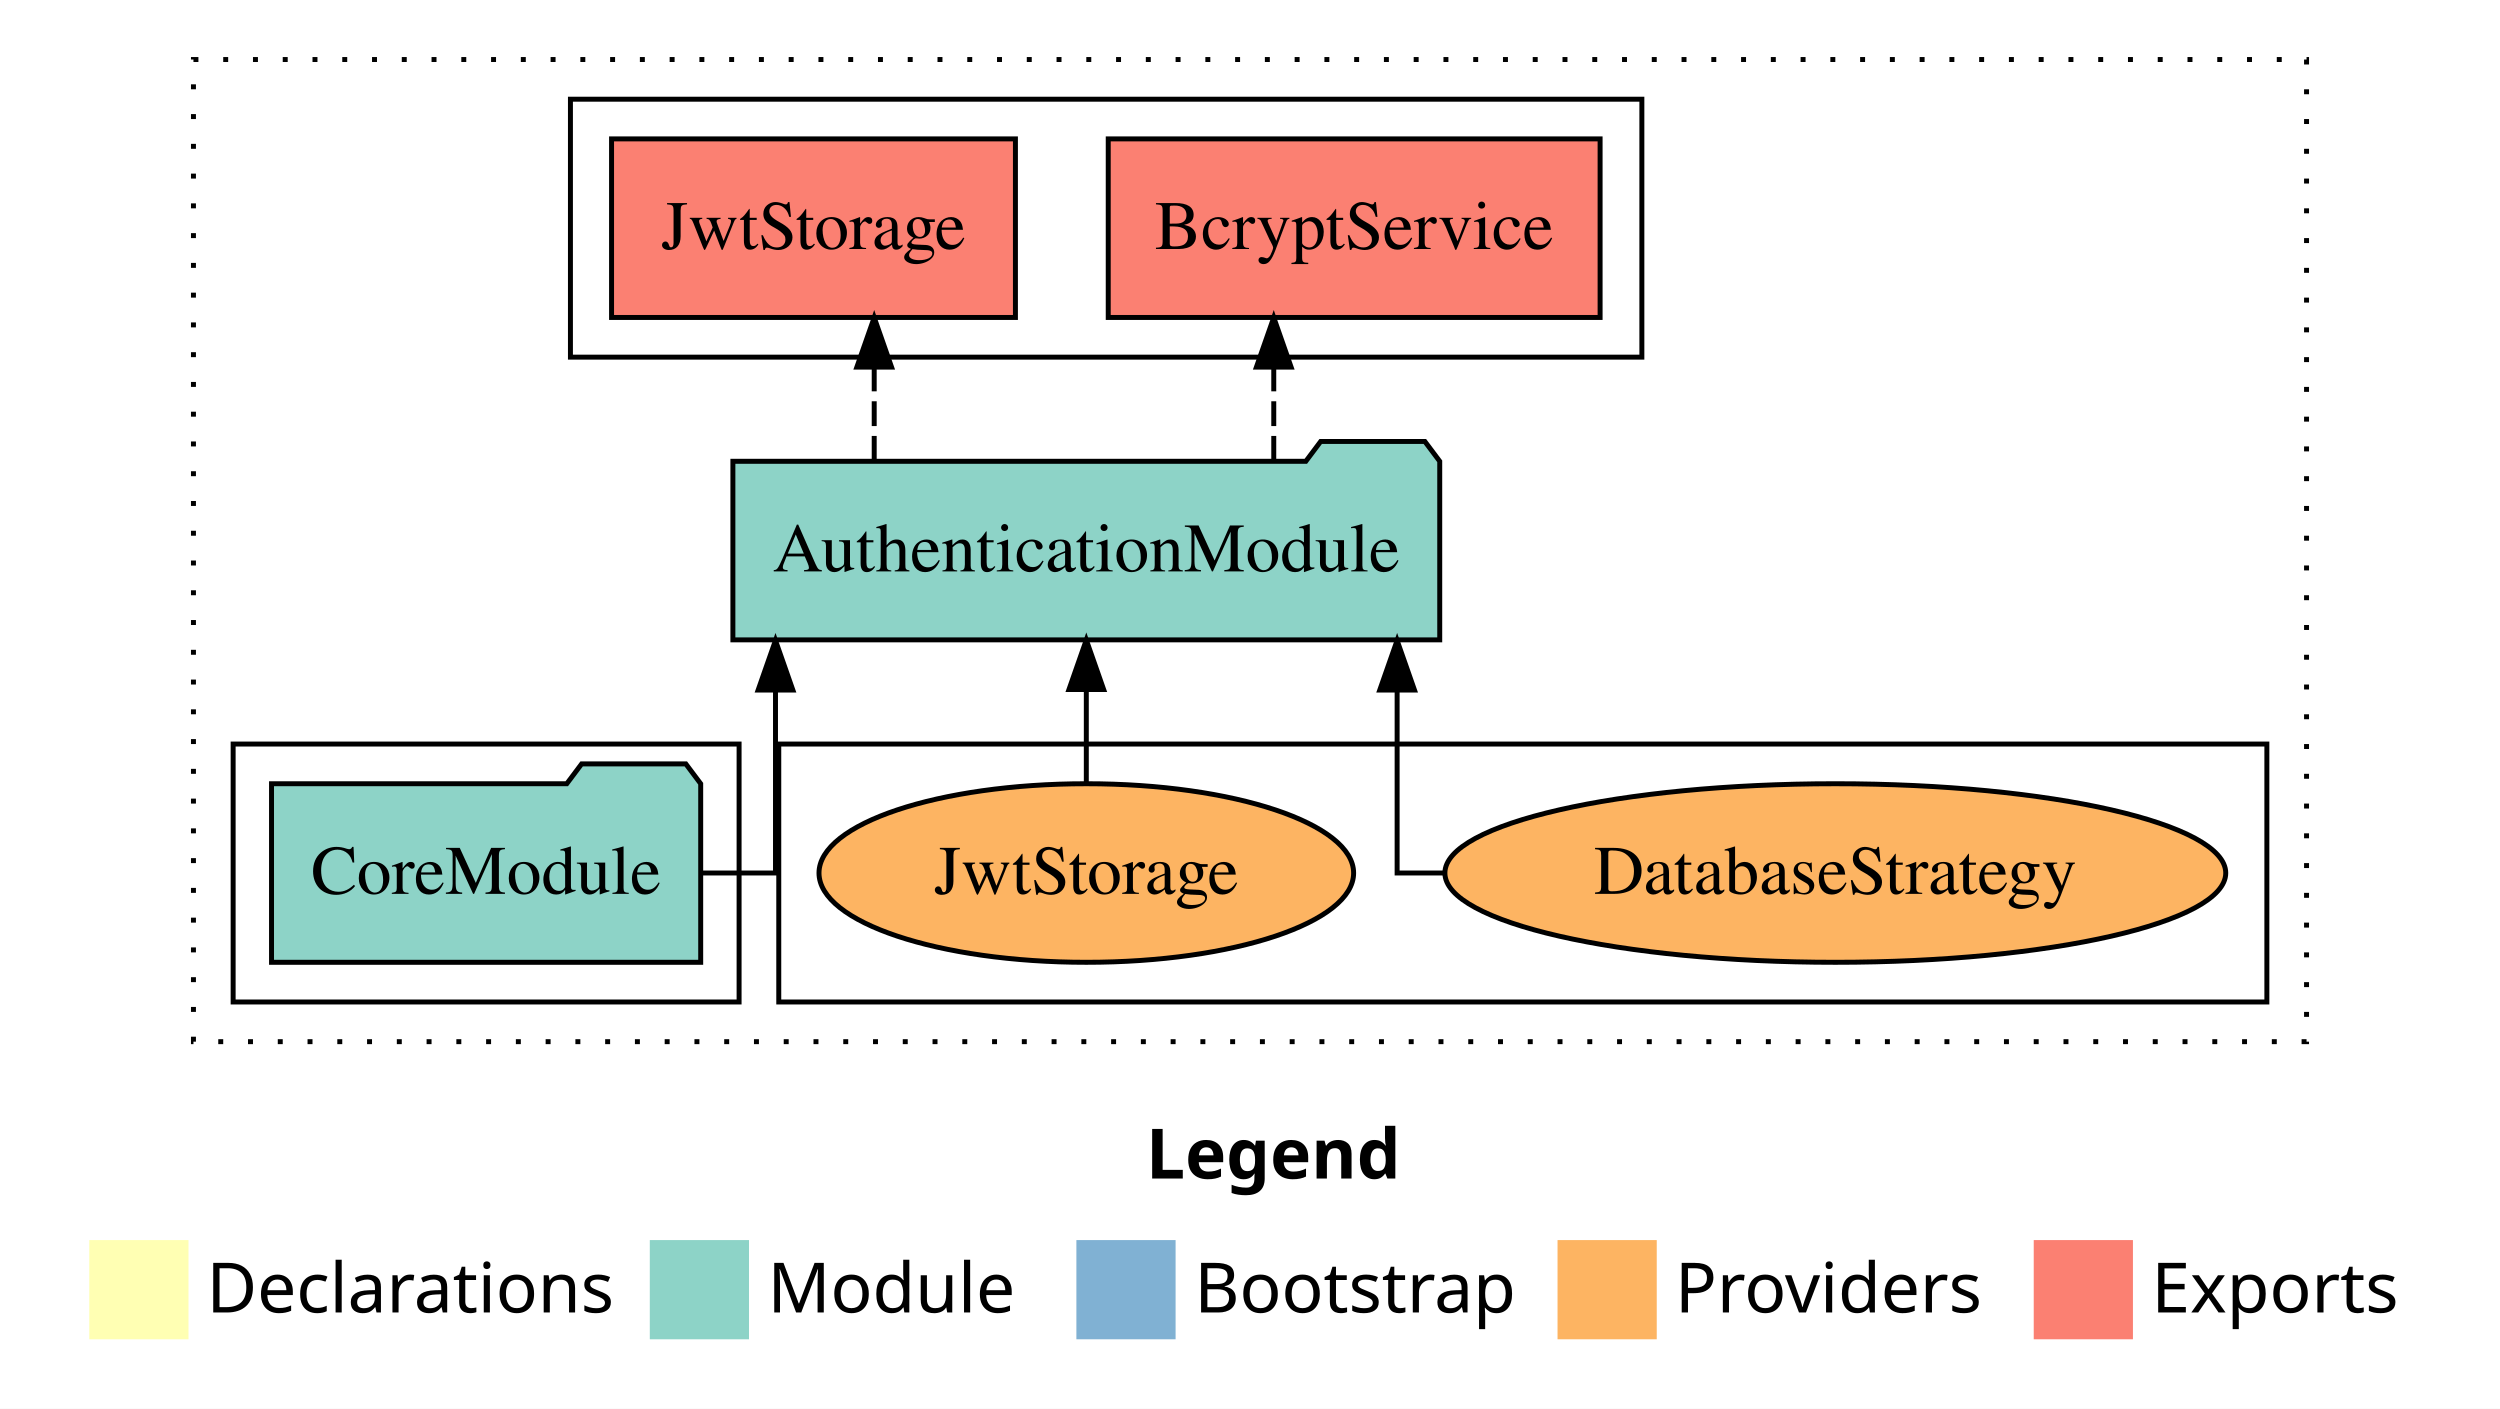
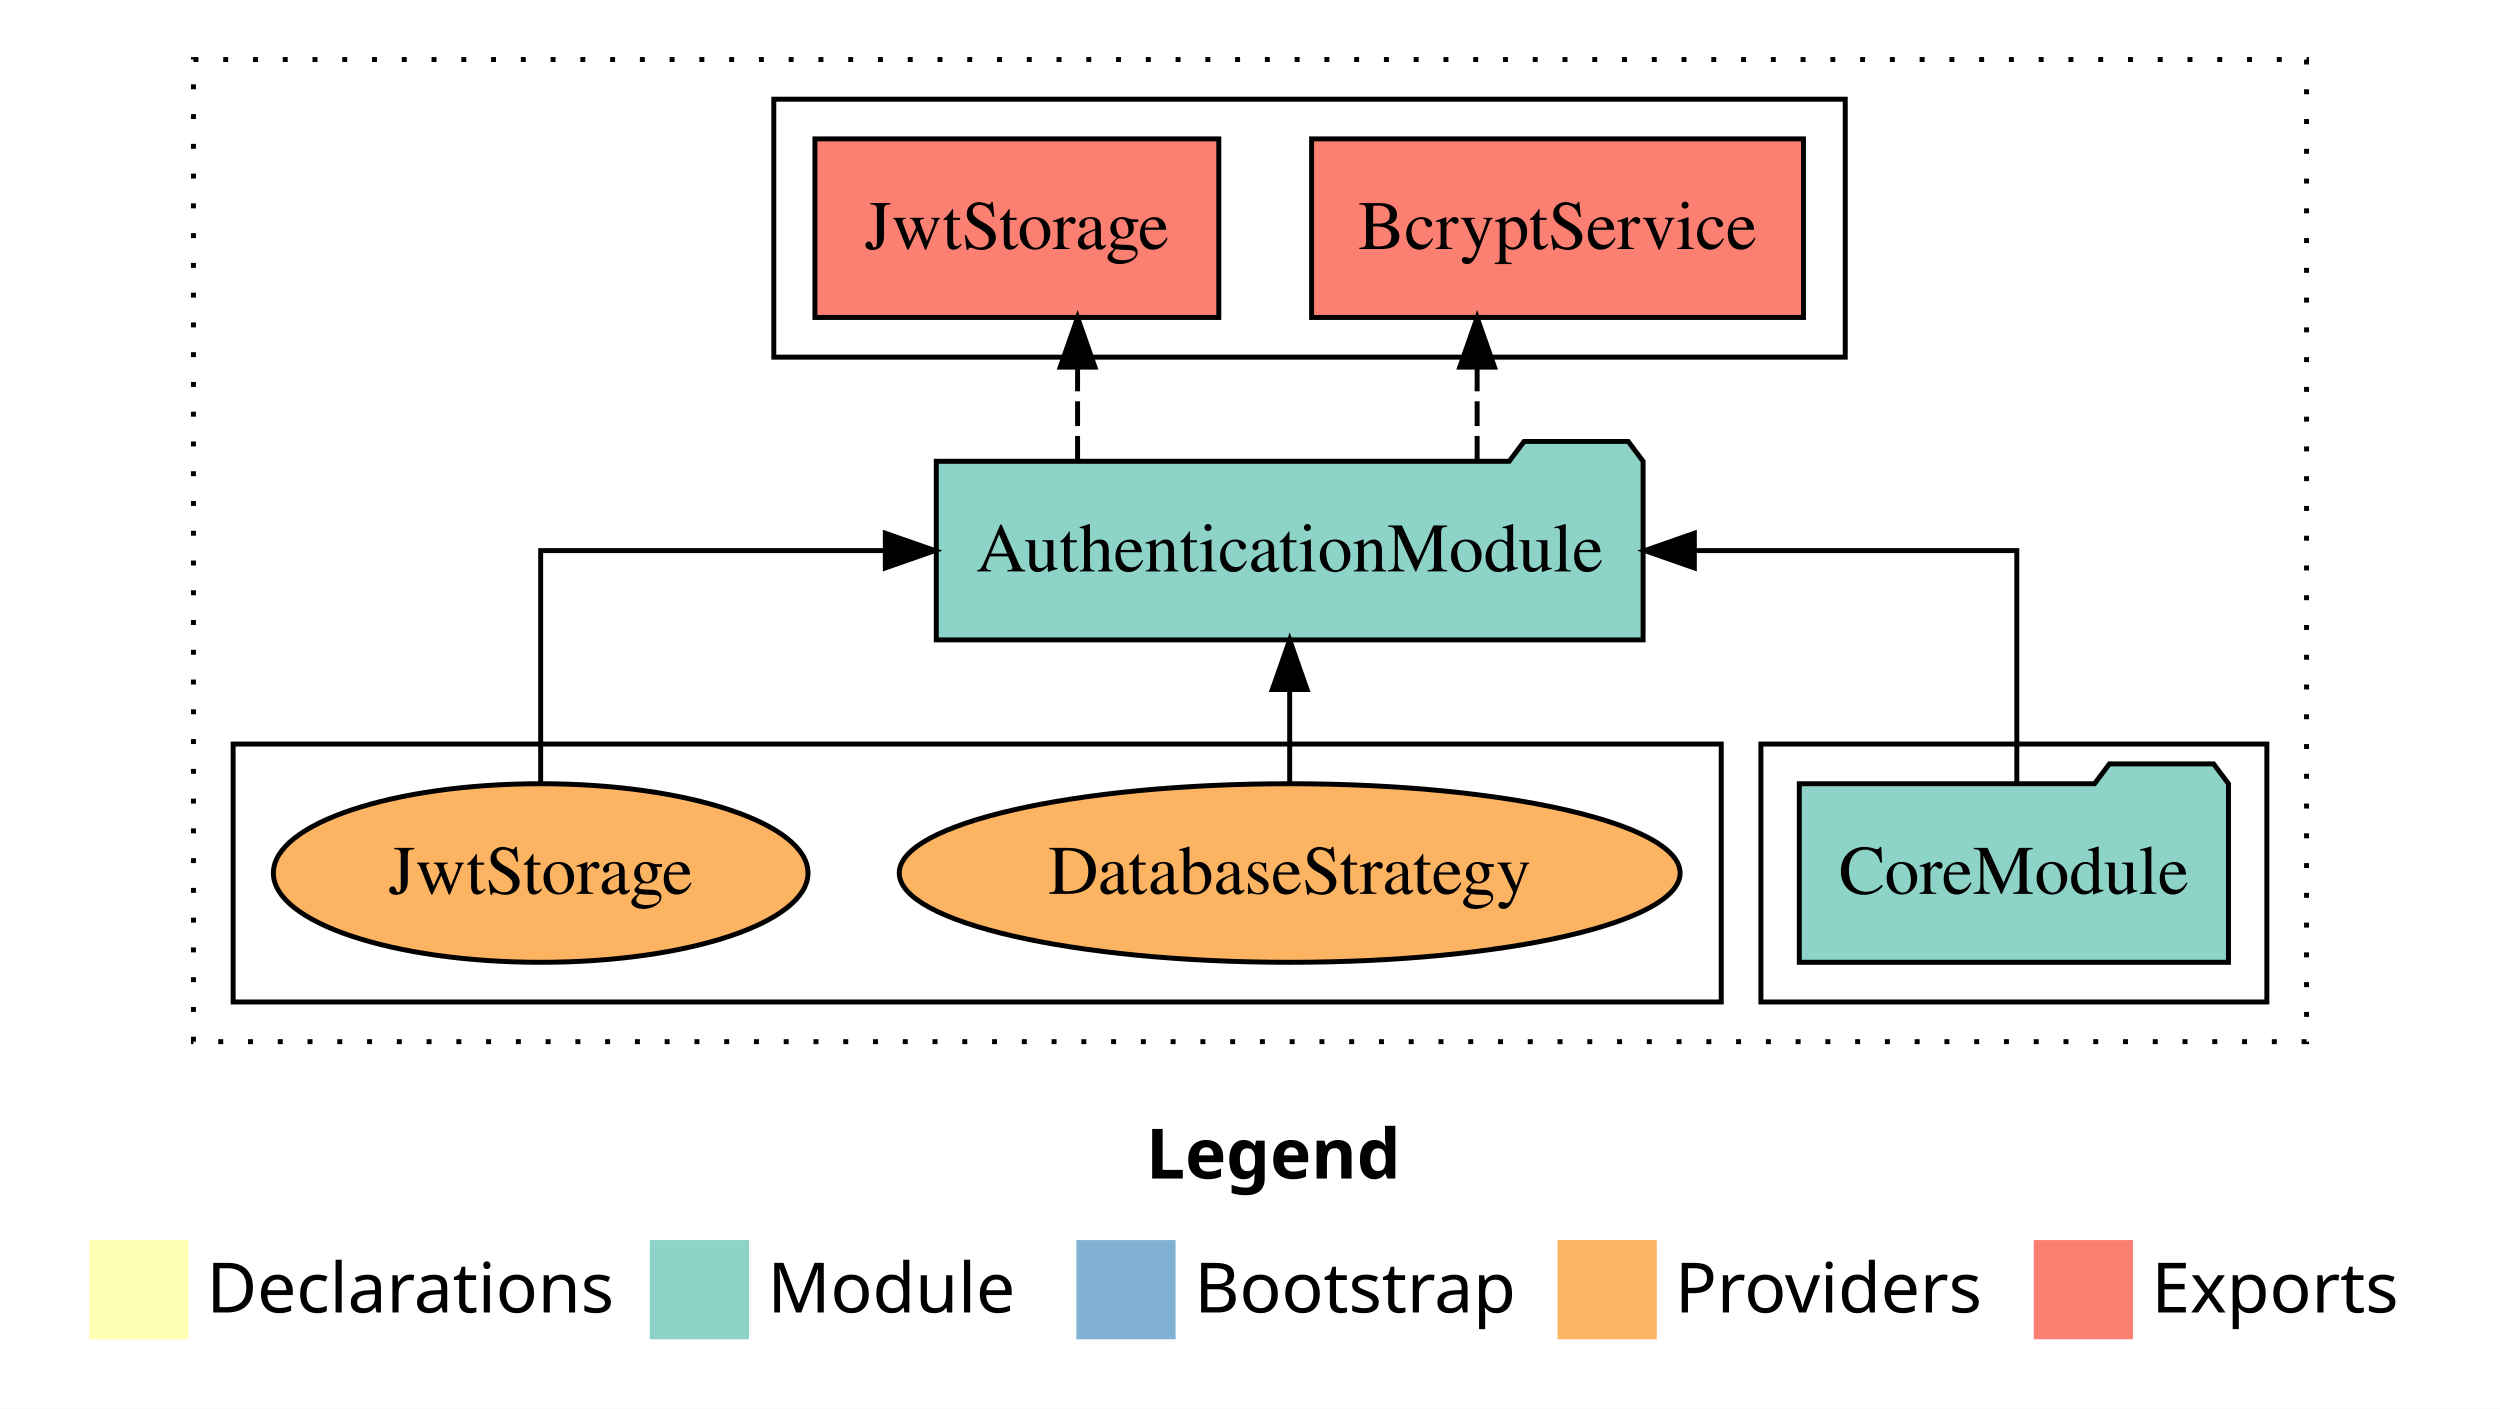
<svg xmlns="http://www.w3.org/2000/svg" width="504pt" height="284pt" viewBox="0.00 0.00 504.00 284.00">
  <g id="graph0" class="graph" transform="scale(1 1) rotate(0) translate(4 280)">
    <polygon fill="white" stroke="transparent" points="-4,4 -4,-280 500,-280 500,4 -4,4" />
    <text text-anchor="start" x="227.01" y="-42.4" font-family="Times-12" font-weight="bold" font-size="14.00">Legend</text>
    <polygon fill="#ffffb3" stroke="transparent" points="14,-10 14,-30 34,-30 34,-10 14,-10" />
    <text text-anchor="start" x="37.63" y="-15.4" font-family="Times-12" font-size="14.00">  Declarations</text>
    <polygon fill="#8dd3c7" stroke="transparent" points="127,-10 127,-30 147,-30 147,-10 127,-10" />
    <text text-anchor="start" x="150.73" y="-15.4" font-family="Times-12" font-size="14.00">  Module</text>
    <polygon fill="#80b1d3" stroke="transparent" points="213,-10 213,-30 233,-30 233,-10 213,-10" />
    <text text-anchor="start" x="236.78" y="-15.4" font-family="Times-12" font-size="14.00">  Bootstrap</text>
    <polygon fill="#fdb462" stroke="transparent" points="310,-10 310,-30 330,-30 330,-10 310,-10" />
    <text text-anchor="start" x="333.67" y="-15.4" font-family="Times-12" font-size="14.00">  Providers</text>
    <polygon fill="#fb8072" stroke="transparent" points="406,-10 406,-30 426,-30 426,-10 406,-10" />
    <text text-anchor="start" x="429.73" y="-15.4" font-family="Times-12" font-size="14.00">  Exports</text>
    <g id="clust1" class="cluster">
      <polygon fill="none" stroke="black" stroke-dasharray="1,5" points="35,-70 35,-268 461,-268 461,-70 35,-70" />
    </g>
-     <g id="clust6" class="cluster">
-       <polygon fill="none" stroke="black" points="153,-78 153,-130 453,-130 453,-78 153,-78" />
-     </g>
    <g id="clust4" class="cluster">
-       <polygon fill="none" stroke="black" points="111,-208 111,-260 327,-260 327,-208 111,-208" />
+       <polygon fill="none" stroke="black" points="152,-208 152,-260 368,-260 368,-208 152,-208" />
    </g>
    <g id="clust3" class="cluster">
-       <polygon fill="none" stroke="black" points="43,-78 43,-130 145,-130 145,-78 43,-78" />
+       <polygon fill="none" stroke="black" points="351,-78 351,-130 453,-130 453,-78 351,-78" />
+     </g>
+     <g id="clust6" class="cluster">
+       <polygon fill="none" stroke="black" points="43,-78 43,-130 343,-130 343,-78 43,-78" />
    </g>
    <g id="node1" class="node">
-       <polygon fill="#8dd3c7" stroke="black" points="137.26,-122 134.26,-126 113.26,-126 110.26,-122 50.74,-122 50.74,-86 137.26,-86 137.26,-122" />
-       <text text-anchor="middle" x="94" y="-99.8" font-family="Times,serif" font-size="14.00">CoreModule</text>
+       <polygon fill="#8dd3c7" stroke="black" points="445.26,-122 442.26,-126 421.26,-126 418.26,-122 358.74,-122 358.74,-86 445.26,-86 445.26,-122" />
+       <text text-anchor="middle" x="402" y="-99.8" font-family="Times,serif" font-size="14.00">CoreModule</text>
    </g>
    <g id="node2" class="node">
-       <polygon fill="#8dd3c7" stroke="black" points="286.25,-187 283.25,-191 262.25,-191 259.25,-187 143.75,-187 143.75,-151 286.25,-151 286.25,-187" />
-       <text text-anchor="middle" x="215" y="-164.8" font-family="Times,serif" font-size="14.00">AuthenticationModule</text>
+       <polygon fill="#8dd3c7" stroke="black" points="327.25,-187 324.25,-191 303.25,-191 300.25,-187 184.75,-187 184.75,-151 327.25,-151 327.25,-187" />
+       <text text-anchor="middle" x="256" y="-164.8" font-family="Times,serif" font-size="14.00">AuthenticationModule</text>
    </g>
    <g id="edge1" class="edge">
-       <path fill="none" stroke="black" d="M137.32,-104C145.91,-104 152.34,-104 152.34,-104 152.34,-104 152.34,-140.89 152.34,-140.89" />
-       <polygon fill="black" stroke="black" points="148.84,-140.89 152.34,-150.89 155.84,-140.89 148.84,-140.89" />
+       <path fill="none" stroke="black" d="M402.59,-122.11C402.59,-141.34 402.59,-169 402.59,-169 402.59,-169 337.58,-169 337.58,-169" />
+       <polygon fill="black" stroke="black" points="337.58,-165.5 327.58,-169 337.58,-172.5 337.58,-165.5" />
    </g>
    <g id="node3" class="node">
-       <polygon fill="#fb8072" stroke="black" points="318.58,-252 219.42,-252 219.42,-216 318.58,-216 318.58,-252" />
-       <text text-anchor="middle" x="269" y="-229.8" font-family="Times,serif" font-size="14.00">BcryptService </text>
+       <polygon fill="#fb8072" stroke="black" points="359.58,-252 260.42,-252 260.42,-216 359.58,-216 359.58,-252" />
+       <text text-anchor="middle" x="310" y="-229.8" font-family="Times,serif" font-size="14.00">BcryptService </text>
    </g>
    <g id="edge2" class="edge">
-       <path fill="none" stroke="black" stroke-dasharray="5,2" d="M252.79,-187.11C252.79,-187.11 252.79,-205.99 252.79,-205.99" />
-       <polygon fill="black" stroke="black" points="249.29,-205.99 252.79,-215.99 256.29,-205.99 249.29,-205.99" />
+       <path fill="none" stroke="black" stroke-dasharray="5,2" d="M293.79,-187.11C293.79,-187.11 293.79,-205.99 293.79,-205.99" />
+       <polygon fill="black" stroke="black" points="290.29,-205.99 293.79,-215.99 297.29,-205.99 290.29,-205.99" />
    </g>
    <g id="node4" class="node">
-       <polygon fill="#fb8072" stroke="black" points="200.71,-252 119.29,-252 119.29,-216 200.71,-216 200.71,-252" />
-       <text text-anchor="middle" x="160" y="-229.8" font-family="Times,serif" font-size="14.00">JwtStorage </text>
+       <polygon fill="#fb8072" stroke="black" points="241.71,-252 160.29,-252 160.29,-216 241.71,-216 241.71,-252" />
+       <text text-anchor="middle" x="201" y="-229.8" font-family="Times,serif" font-size="14.00">JwtStorage </text>
    </g>
    <g id="edge3" class="edge">
-       <path fill="none" stroke="black" stroke-dasharray="5,2" d="M172.24,-187.11C172.24,-187.11 172.24,-205.99 172.24,-205.99" />
-       <polygon fill="black" stroke="black" points="168.74,-205.99 172.24,-215.99 175.74,-205.99 168.74,-205.99" />
+       <path fill="none" stroke="black" stroke-dasharray="5,2" d="M213.24,-187.11C213.24,-187.11 213.24,-205.99 213.24,-205.99" />
+       <polygon fill="black" stroke="black" points="209.74,-205.99 213.24,-215.99 216.74,-205.99 209.74,-205.99" />
    </g>
    <g id="node5" class="node">
-       <ellipse fill="#fdb462" stroke="black" cx="366" cy="-104" rx="78.71" ry="18" />
-       <text text-anchor="middle" x="366" y="-99.8" font-family="Times,serif" font-size="14.00">DatabaseStrategy</text>
+       <ellipse fill="#fdb462" stroke="black" cx="256" cy="-104" rx="78.71" ry="18" />
+       <text text-anchor="middle" x="256" y="-99.8" font-family="Times,serif" font-size="14.00">DatabaseStrategy</text>
    </g>
    <g id="edge4" class="edge">
-       <path fill="none" stroke="black" d="M287.11,-104C281.31,-104 277.66,-104 277.66,-104 277.66,-104 277.66,-140.89 277.66,-140.89" />
-       <polygon fill="black" stroke="black" points="274.16,-140.89 277.66,-150.89 281.16,-140.89 274.16,-140.89" />
+       <path fill="none" stroke="black" d="M256,-122.11C256,-122.11 256,-140.99 256,-140.99" />
+       <polygon fill="black" stroke="black" points="252.5,-140.99 256,-150.99 259.5,-140.99 252.5,-140.99" />
    </g>
    <g id="node6" class="node">
-       <ellipse fill="#fdb462" stroke="black" cx="215" cy="-104" rx="53.89" ry="18" />
-       <text text-anchor="middle" x="215" y="-99.8" font-family="Times,serif" font-size="14.00">JwtStorage</text>
+       <ellipse fill="#fdb462" stroke="black" cx="105" cy="-104" rx="53.89" ry="18" />
+       <text text-anchor="middle" x="105" y="-99.8" font-family="Times,serif" font-size="14.00">JwtStorage</text>
    </g>
    <g id="edge5" class="edge">
-       <path fill="none" stroke="black" d="M215,-122.11C215,-122.11 215,-140.99 215,-140.99" />
-       <polygon fill="black" stroke="black" points="211.5,-140.99 215,-150.99 218.5,-140.99 211.5,-140.99" />
+       <path fill="none" stroke="black" d="M105,-122.11C105,-141.34 105,-169 105,-169 105,-169 174.48,-169 174.48,-169" />
+       <polygon fill="black" stroke="black" points="174.48,-172.5 184.48,-169 174.48,-165.5 174.48,-172.5" />
    </g>
  </g>
</svg>
